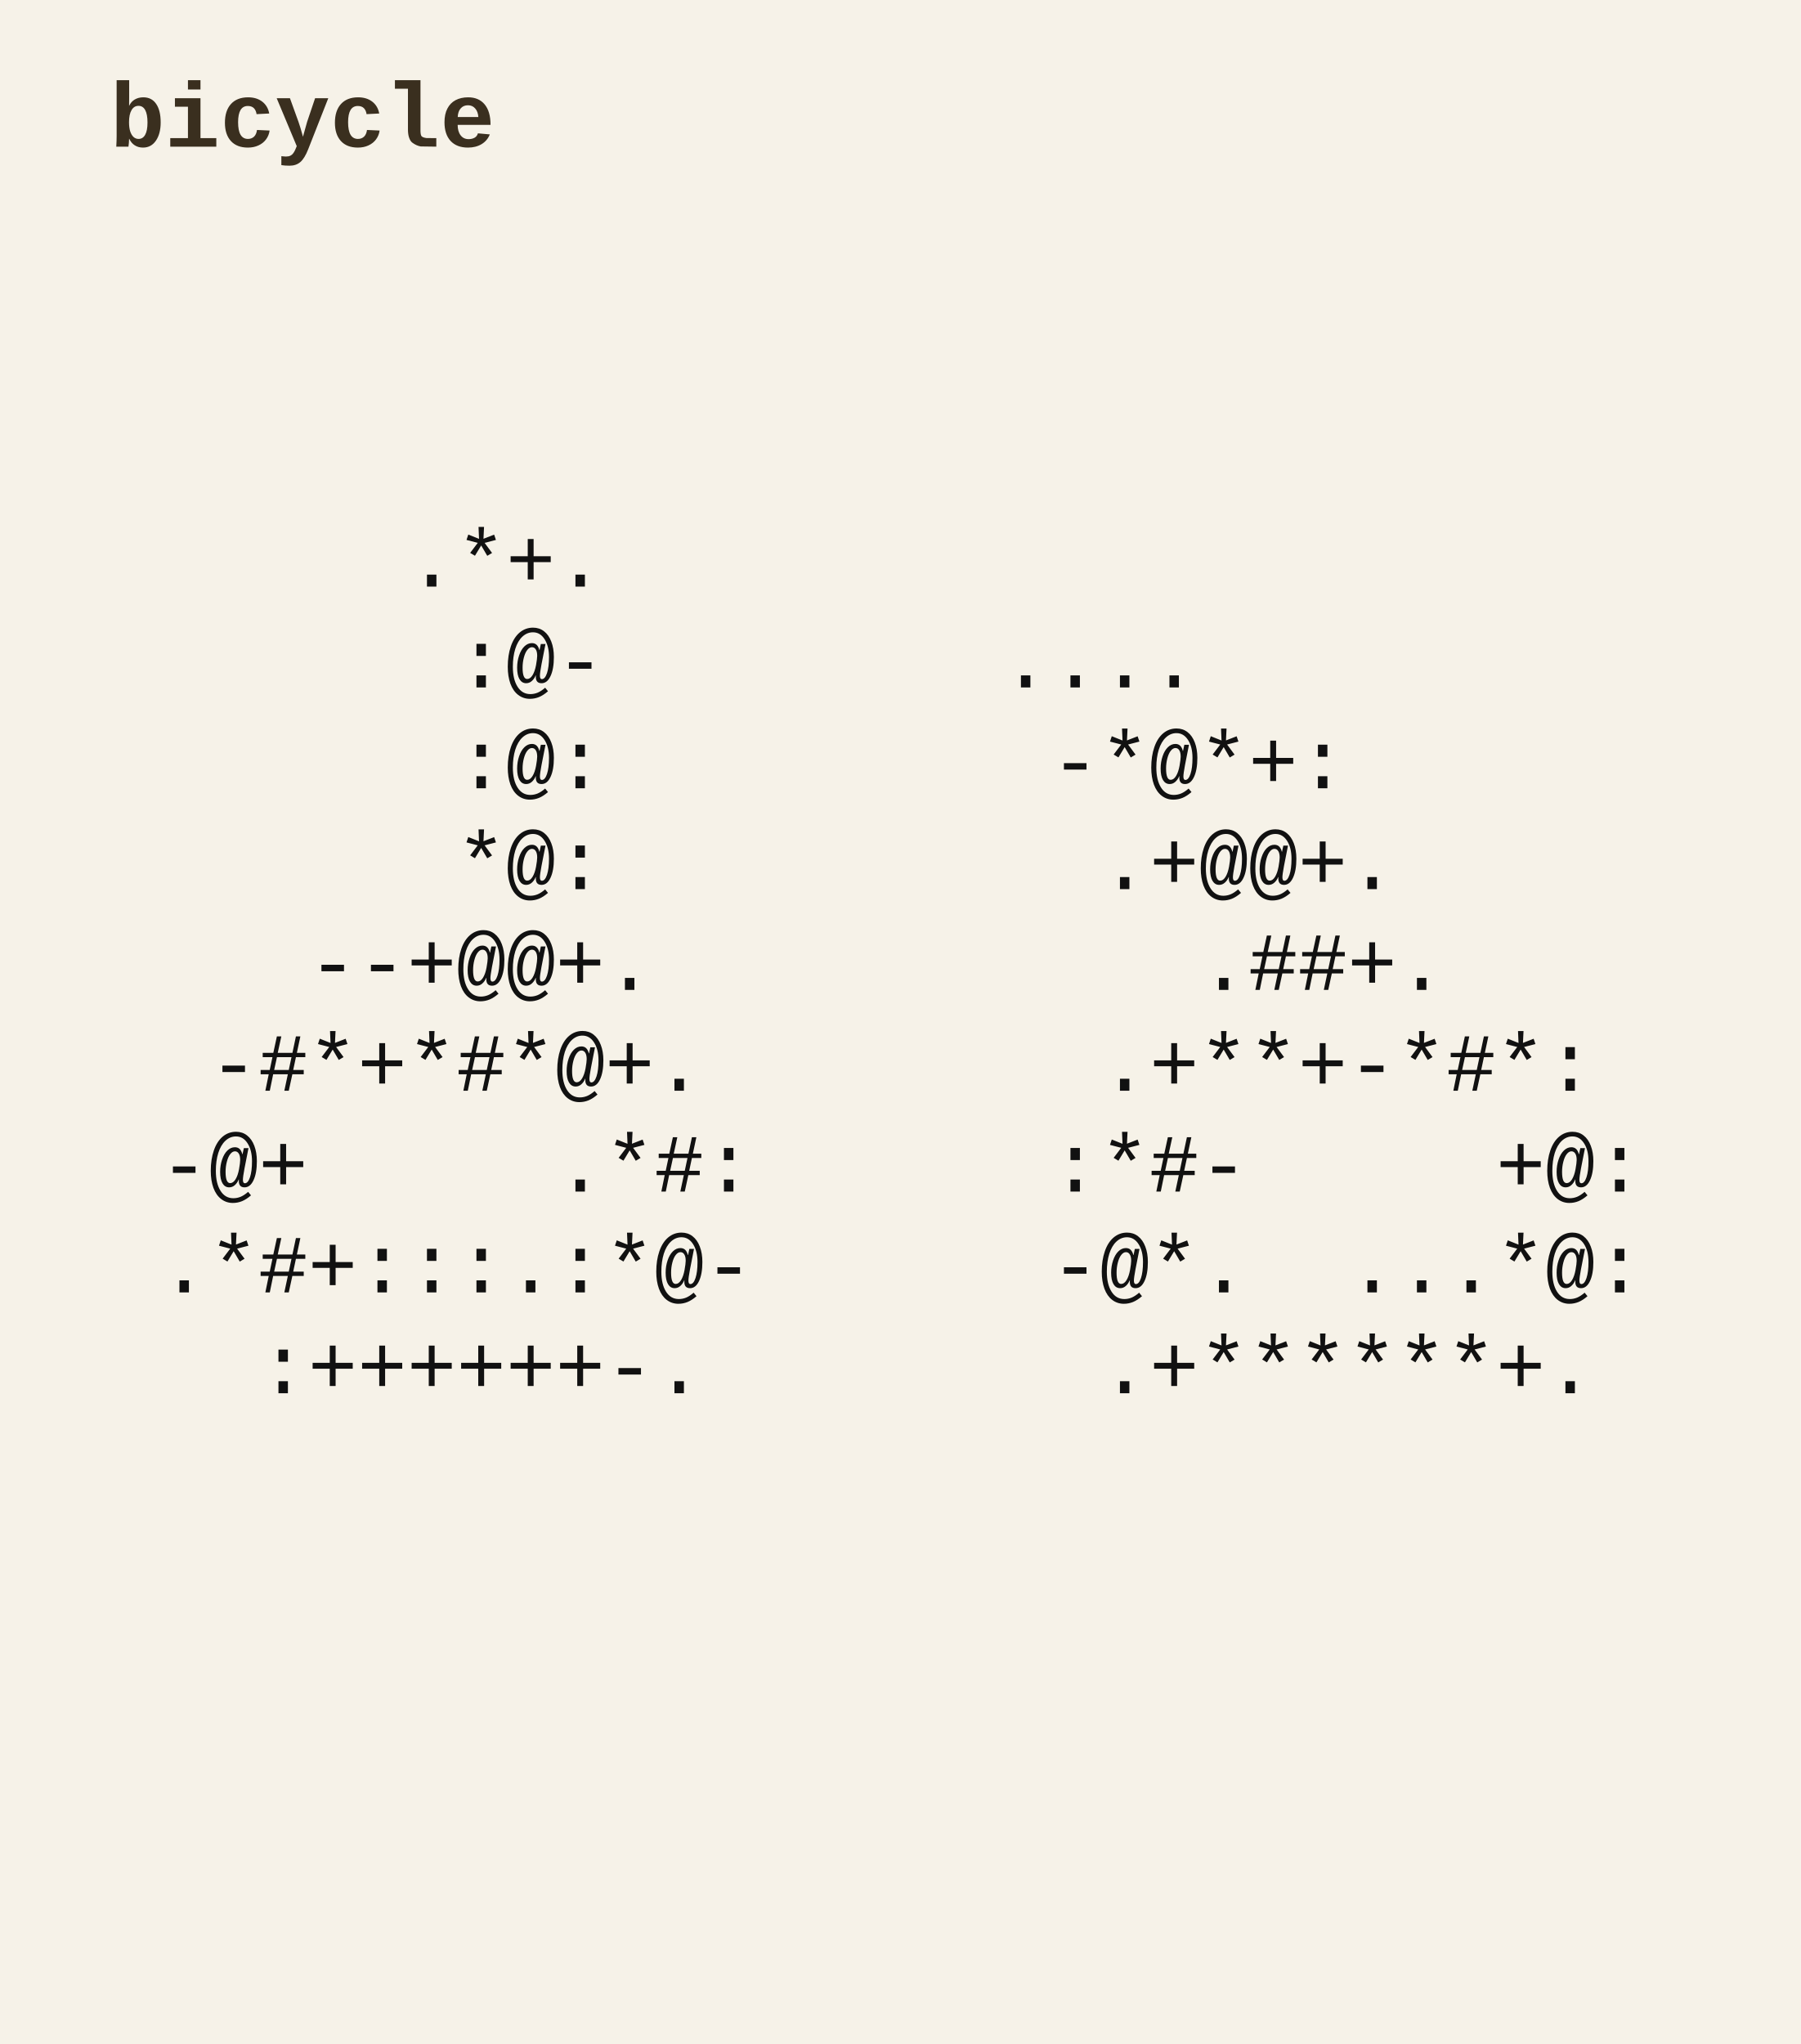
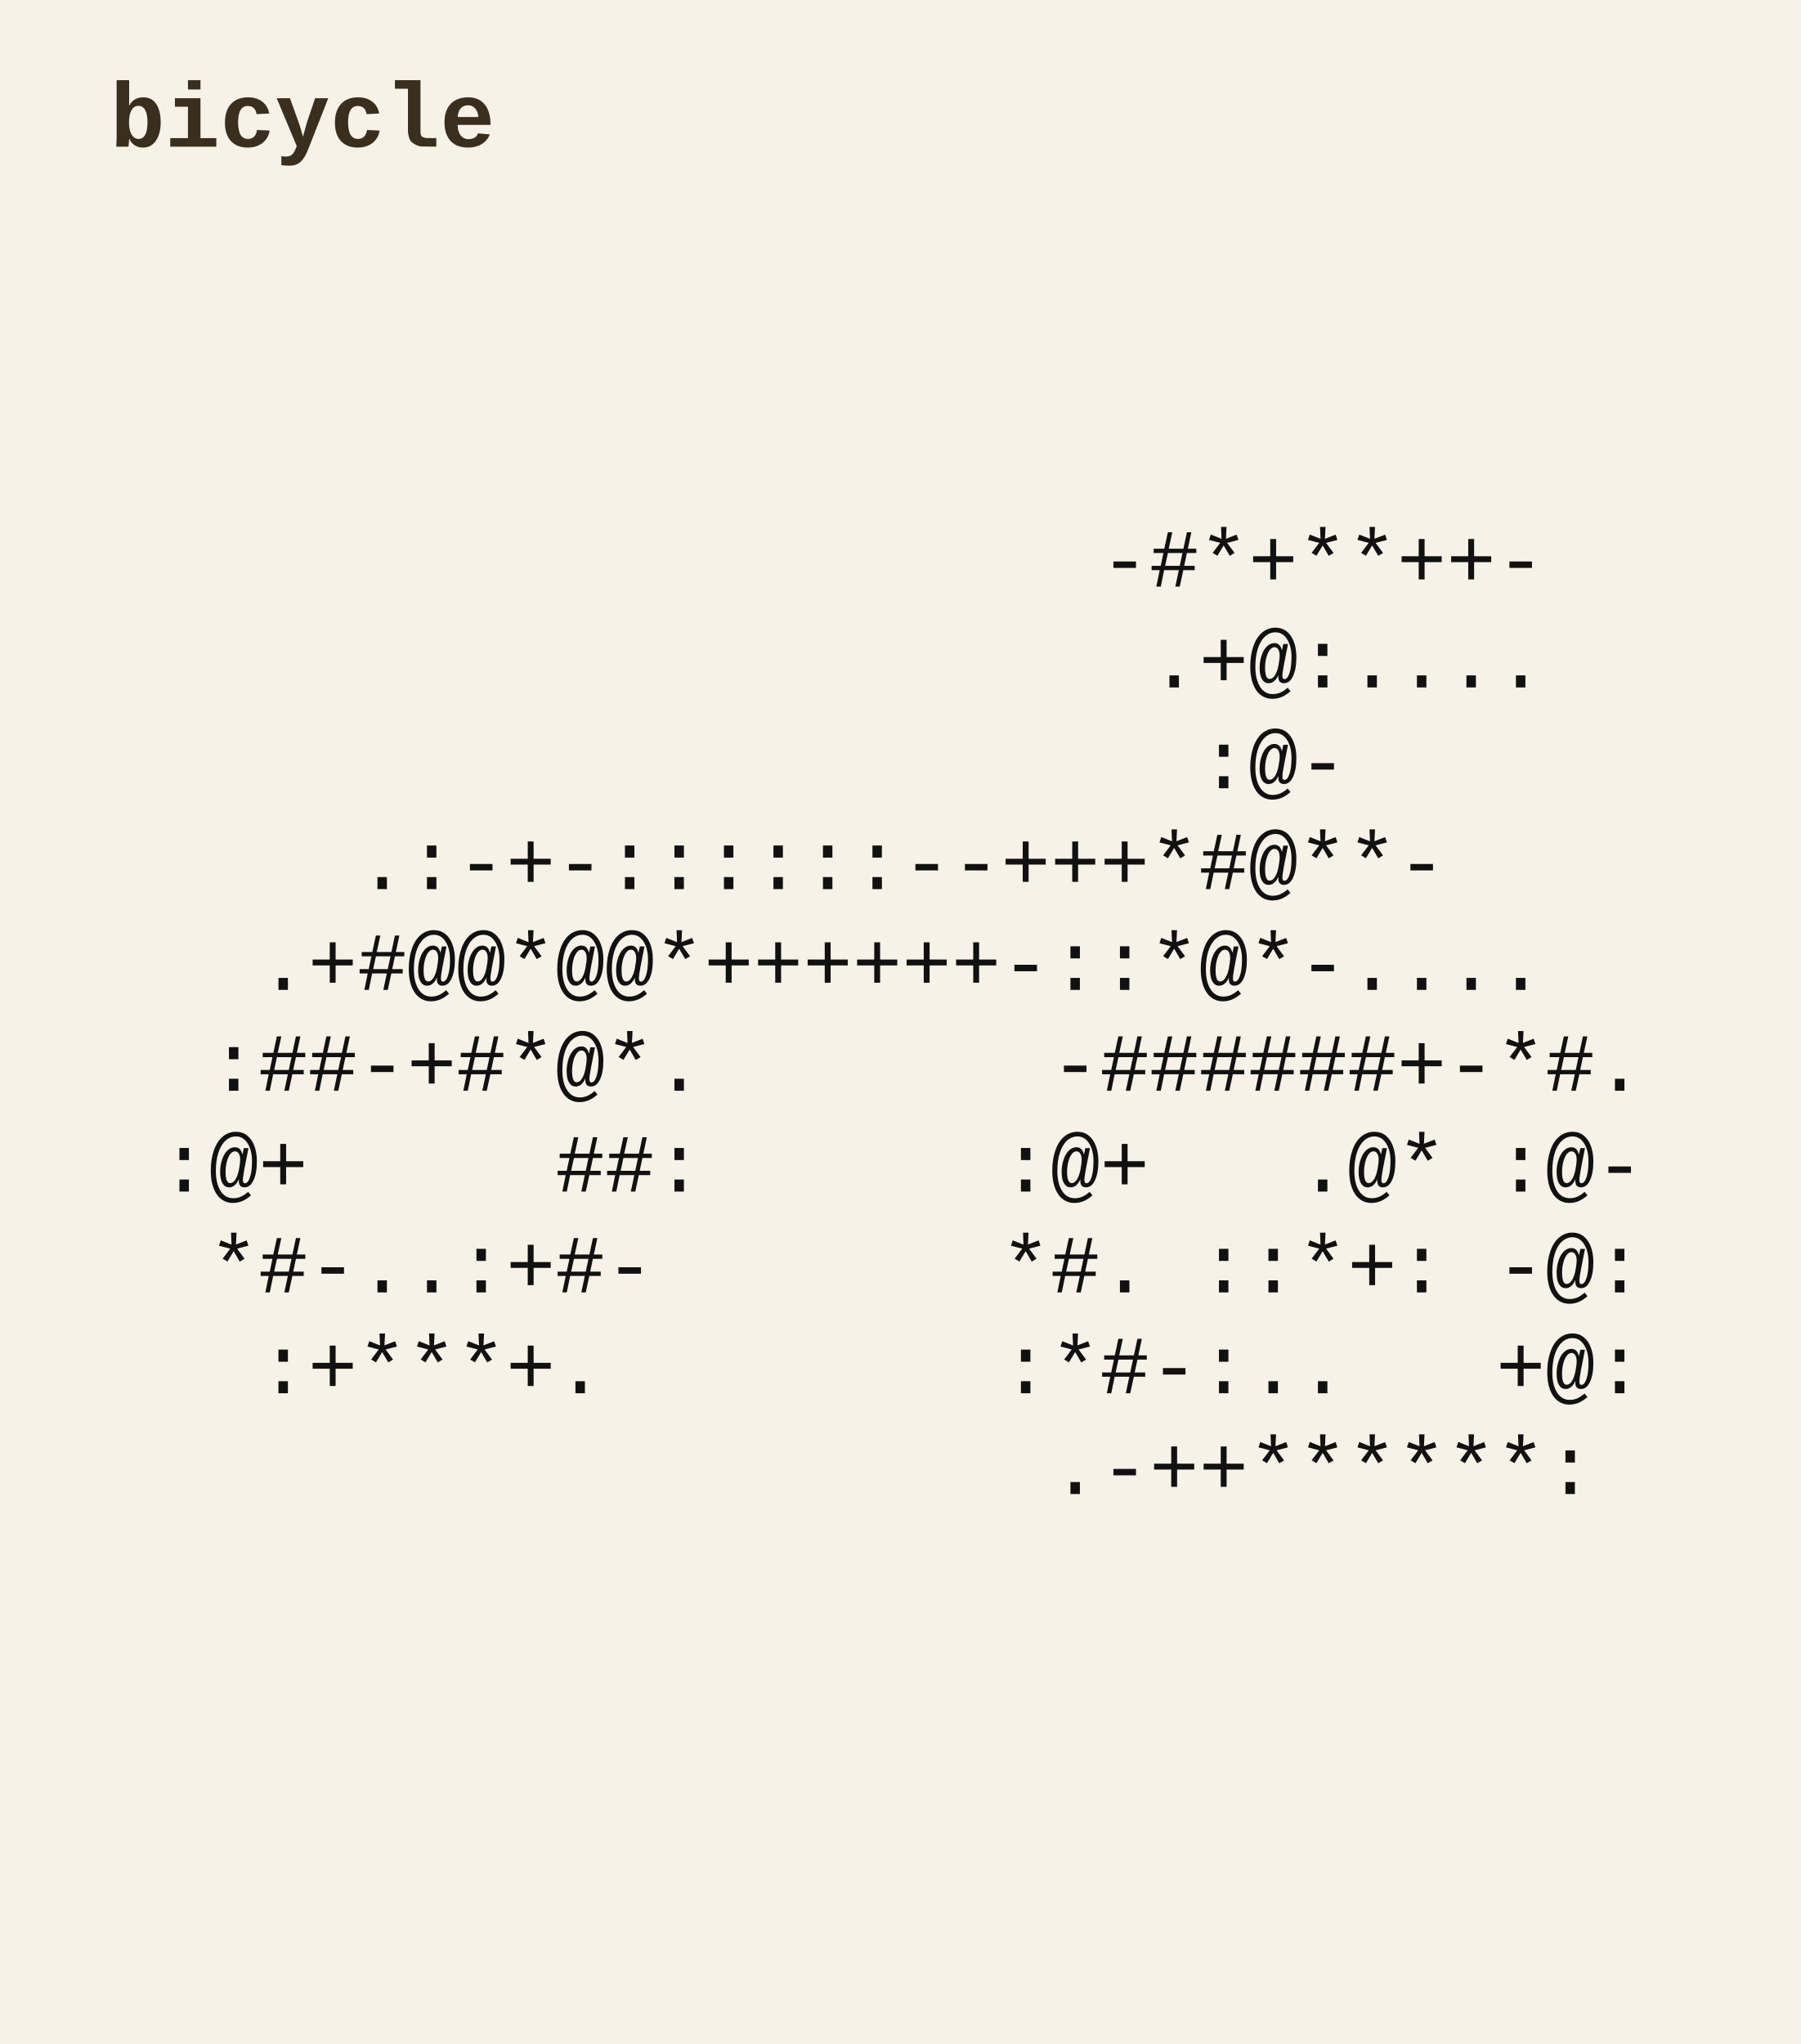
<svg xmlns="http://www.w3.org/2000/svg" width="393" height="446" viewBox="0 0 393 446" role="img" aria-label="bicycle">
  <rect width="100%" height="100%" fill="#f6f2e8" />
  <text x="24" y="32" font-family="'SFMono-Regular', Menlo, Monaco, Consolas, 'Liberation Mono', monospace" font-size="20" font-weight="700" fill="#3a2f1f">bicycle</text>
  <text x="24" y="62" xml:space="preserve" font-family="'SFMono-Regular', Menlo, Monaco, Consolas, 'Liberation Mono', monospace" font-size="18" fill="#111111">
    <tspan x="24" dy="0">                                </tspan>
    <tspan x="24" dy="22">                                </tspan>
    <tspan x="24" dy="22">                                </tspan>
-     <tspan x="24" dy="22">      .*+.                      </tspan>
-     <tspan x="24" dy="22">       :@-        ....          </tspan>
-     <tspan x="24" dy="22">       :@:         -*@*+:       </tspan>
-     <tspan x="24" dy="22">       *@:          .+@@+.      </tspan>
-     <tspan x="24" dy="22">    --+@@+.           .##+.     </tspan>
-     <tspan x="24" dy="22">  -#*+*#*@+.        .+**+-*#*:  </tspan>
-     <tspan x="24" dy="22"> -@+     .*#:      :*#-     +@: </tspan>
-     <tspan x="24" dy="22"> .*#+:::.:*@-      -@*.  ...*@: </tspan>
-     <tspan x="24" dy="22">   :++++++-.        .+******+.  </tspan>
-     <tspan x="24" dy="22">                                </tspan>
+     <tspan x="24" dy="22">                    -#*+**++-   </tspan>
+     <tspan x="24" dy="22">                     .+@:....   </tspan>
+     <tspan x="24" dy="22">                      :@-       </tspan>
+     <tspan x="24" dy="22">     .:-+-::::::--+++*#@**-     </tspan>
+     <tspan x="24" dy="22">   .+#@@*@@*++++++-::*@*-....   </tspan>
+     <tspan x="24" dy="22">  :##-+#*@*.       -######+-*#. </tspan>
+     <tspan x="24" dy="22"> :@+     ##:      :@+   .@* :@- </tspan>
+     <tspan x="24" dy="22">  *#-..:+#-       *#. ::*+: -@: </tspan>
+     <tspan x="24" dy="22">   :+***+.        :*#-:..   +@: </tspan>
+     <tspan x="24" dy="22">                   .-++******:  </tspan>
    <tspan x="24" dy="22">                                </tspan>
    <tspan x="24" dy="22">                                </tspan>
    <tspan x="24" dy="22">                                </tspan>
  </text>
</svg>
